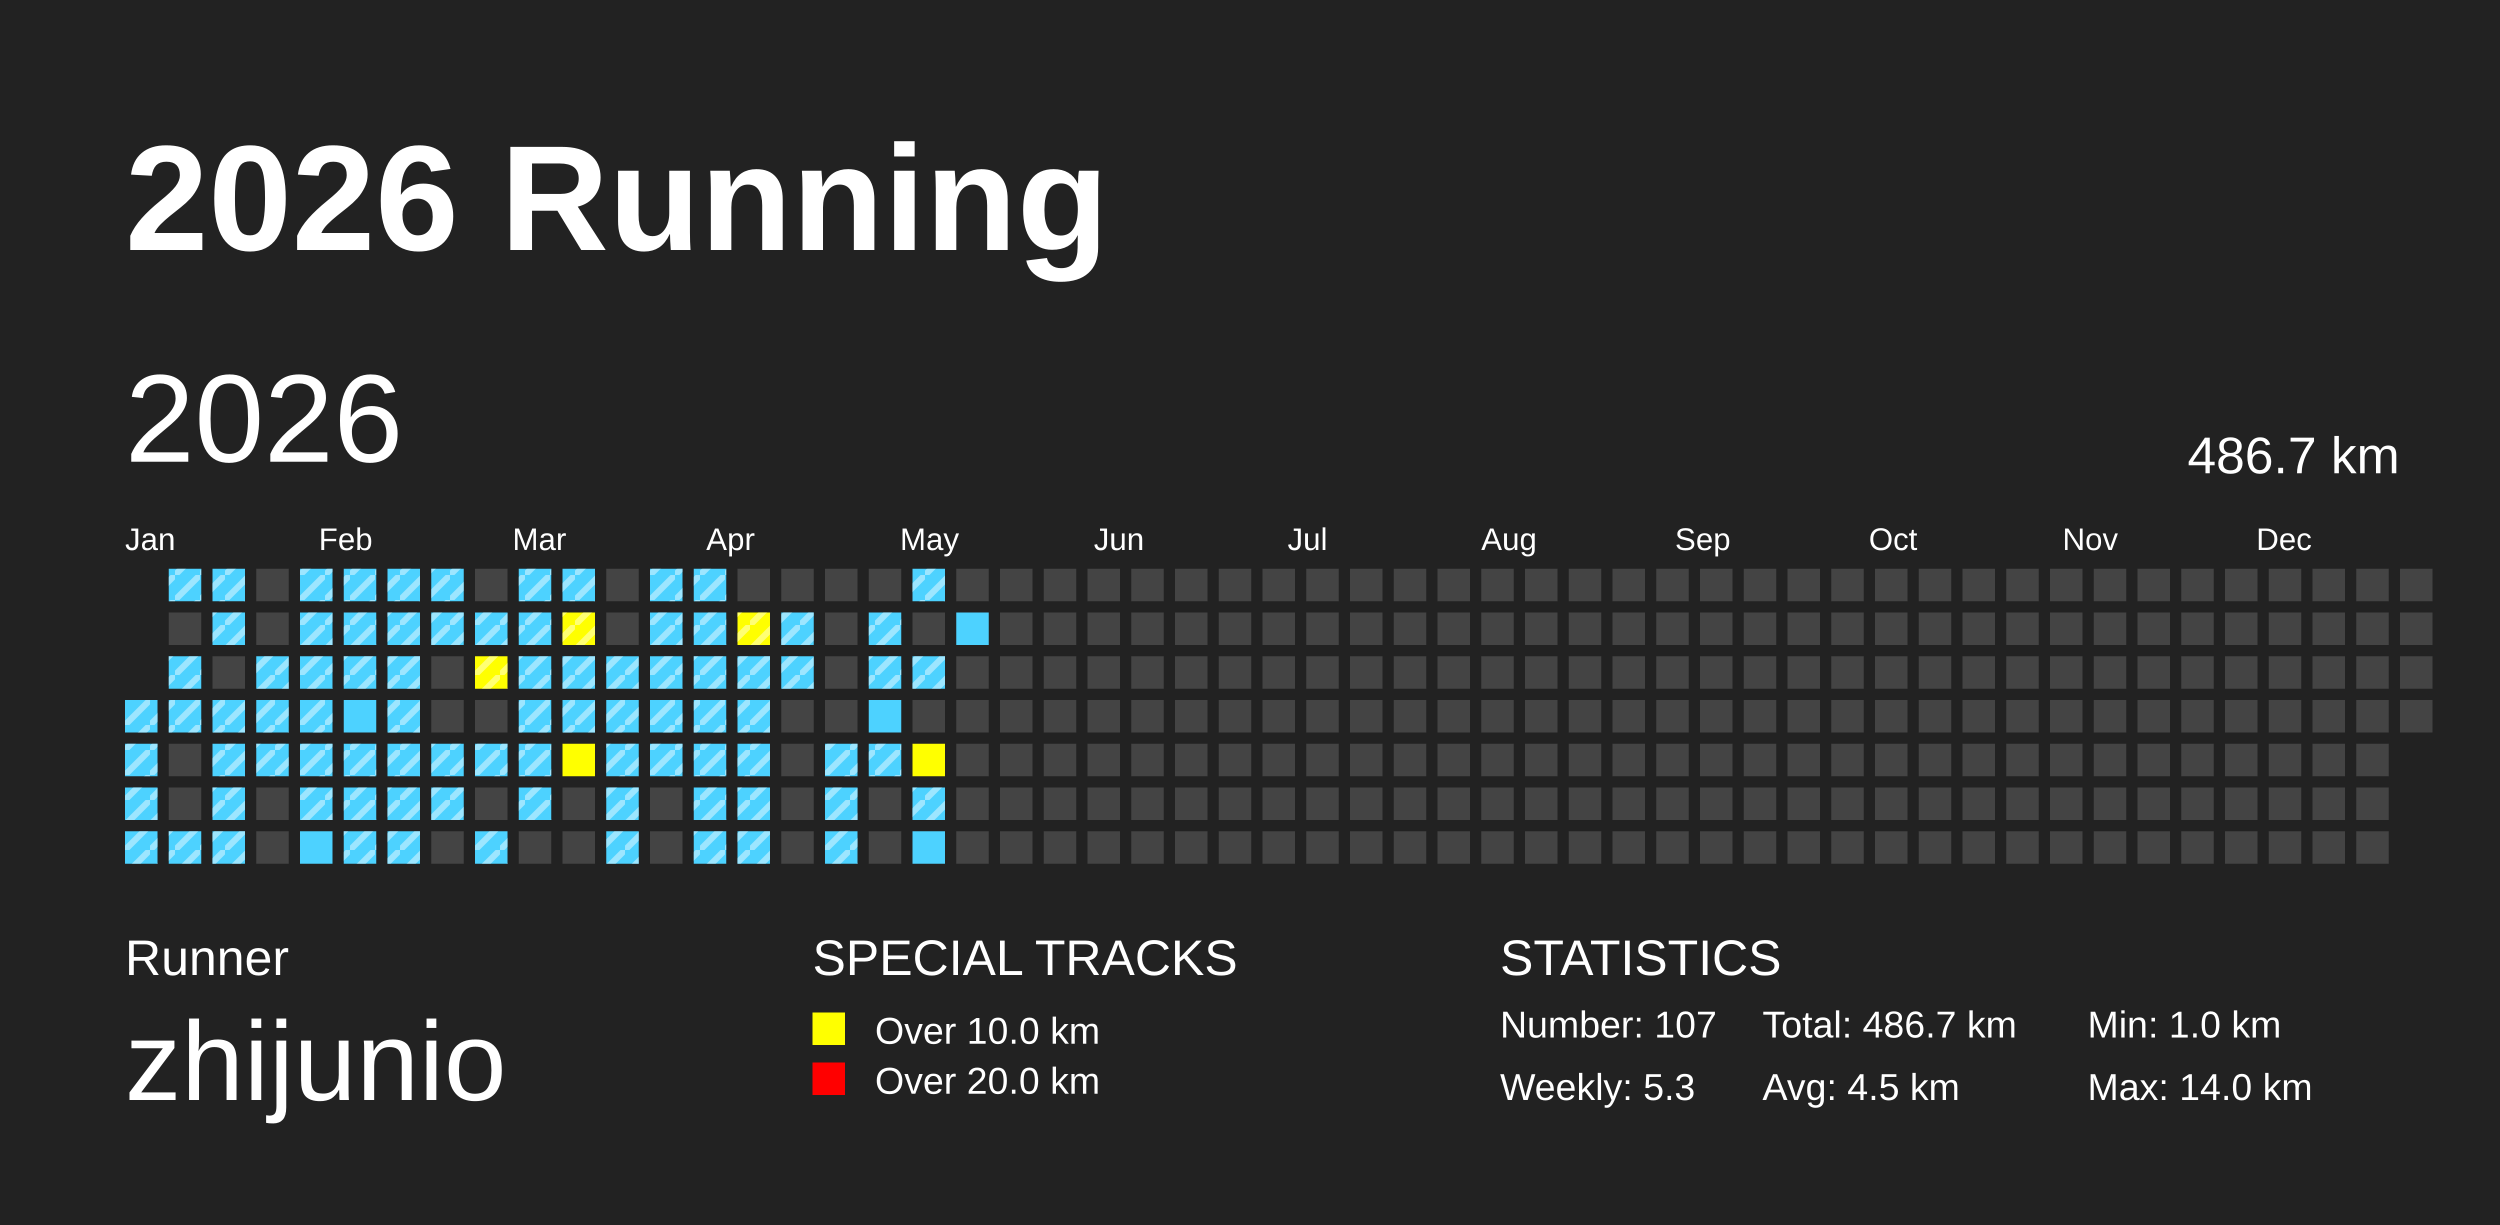
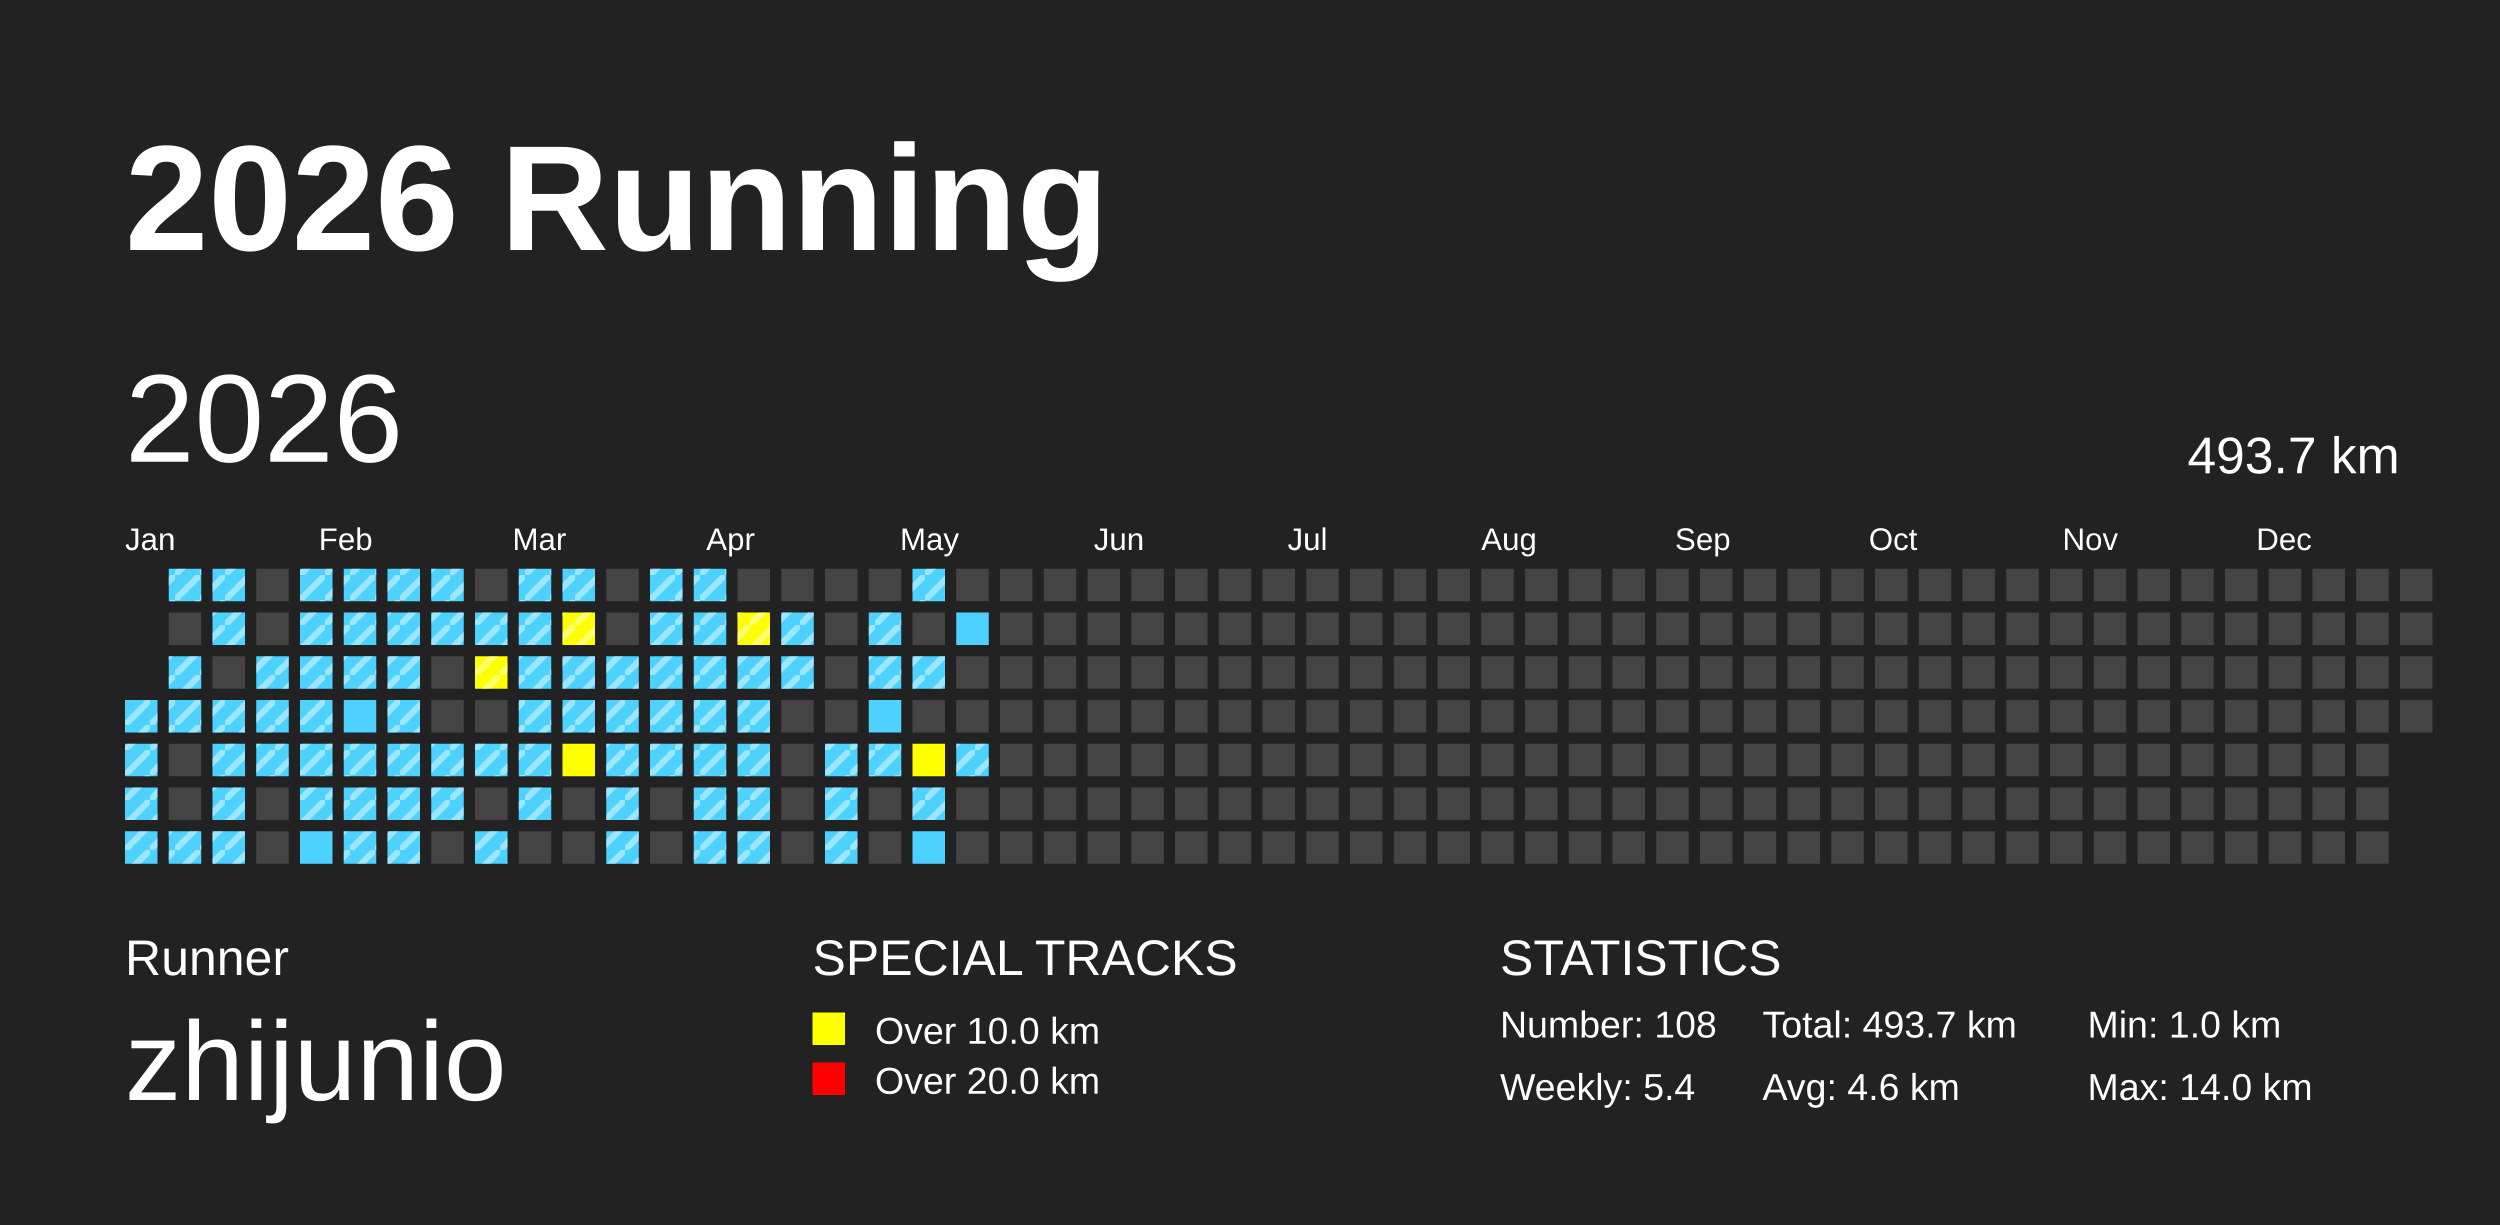
<svg xmlns="http://www.w3.org/2000/svg" baseProfile="full" height="98mm" version="1.1" viewBox="0,0,200,98" width="200mm">
  <defs>
    <pattern height="2" id="indoor-stripe" patternUnits="userSpaceOnUse" width="2">
      <line stroke="white" stroke-opacity="0.45" stroke-width="0.5" x1="0" x2="2" y1="2" y2="0" />
    </pattern>
  </defs>
  <rect fill="#222222" height="98" width="200" x="0" y="0" />
  <text fill="#FFFFFF" style="font-size:12px; font-family:Arial; font-weight:bold;" x="10" y="20">2026 Running</text>
  <text fill="#FFFFFF" style="font-size:4px; font-family:Arial" x="10" y="78">Runner</text>
  <text fill="#FFFFFF" style="font-size:9px; font-family:Arial" x="10" y="88">zhijunio</text>
  <text fill="#FFFFFF" style="font-size:4px; font-family:Arial" x="65" y="78">SPECIAL TRACKS</text>
  <rect fill="yellow" height="2.6" width="2.6" x="65" y="81" />
  <text fill="#FFFFFF" style="font-size:3px; font-family:Arial" x="70" y="83.5">Over 10.0 km</text>
  <rect fill="red" height="2.6" width="2.6" x="65" y="85" />
  <text fill="#FFFFFF" style="font-size:3px; font-family:Arial" x="70" y="87.5">Over 20.0 km</text>
  <text fill="#FFFFFF" style="font-size:4px; font-family:Arial" x="120" y="78">STATISTICS</text>
-   <text fill="#FFFFFF" style="font-size:3px; font-family:Arial" x="120" y="83">Number: 107</text>
-   <text fill="#FFFFFF" style="font-size:3px; font-family:Arial" x="120" y="88">Weekly: 5.3</text>
-   <text fill="#FFFFFF" style="font-size:3px; font-family:Arial" x="141" y="83">Total: 486.7 km</text>
-   <text fill="#FFFFFF" style="font-size:3px; font-family:Arial" x="141" y="88">Avg: 4.5 km</text>
+   <text fill="#FFFFFF" style="font-size:3px; font-family:Arial" x="120" y="83">Number: 108</text>
+   <text fill="#FFFFFF" style="font-size:3px; font-family:Arial" x="120" y="88">Weekly: 5.4</text>
+   <text fill="#FFFFFF" style="font-size:3px; font-family:Arial" x="141" y="83">Total: 493.7 km</text>
+   <text fill="#FFFFFF" style="font-size:3px; font-family:Arial" x="141" y="88">Avg: 4.6 km</text>
  <text fill="#FFFFFF" style="font-size:3px; font-family:Arial" x="167" y="83">Min: 1.0 km</text>
  <text fill="#FFFFFF" style="font-size:3px; font-family:Arial" x="167" y="88">Max: 14.0 km</text>
  <text dominant-baseline="hanging" fill="#FFFFFF" style="font-size:10.0px; font-family:Arial;" x="10" y="30">2026</text>
-   <text dominant-baseline="hanging" fill="#FFFFFF" style="font-size:4.125px; font-family:Arial;" x="175" y="35">486.7 km</text>
+   <text dominant-baseline="hanging" fill="#FFFFFF" style="font-size:4.125px; font-family:Arial;" x="175" y="35">493.7 km</text>
  <text fill="#FFFFFF" style="font-size:2.5px; font-family:Arial" x="10.0" y="44">Jan</text>
  <text fill="#FFFFFF" style="font-size:2.5px; font-family:Arial" x="25.5" y="44">Feb</text>
  <text fill="#FFFFFF" style="font-size:2.5px; font-family:Arial" x="41.0" y="44">Mar</text>
  <text fill="#FFFFFF" style="font-size:2.5px; font-family:Arial" x="56.5" y="44">Apr</text>
  <text fill="#FFFFFF" style="font-size:2.5px; font-family:Arial" x="72.0" y="44">May</text>
  <text fill="#FFFFFF" style="font-size:2.5px; font-family:Arial" x="87.5" y="44">Jun</text>
  <text fill="#FFFFFF" style="font-size:2.5px; font-family:Arial" x="103.0" y="44">Jul</text>
  <text fill="#FFFFFF" style="font-size:2.5px; font-family:Arial" x="118.5" y="44">Aug</text>
  <text fill="#FFFFFF" style="font-size:2.5px; font-family:Arial" x="134.0" y="44">Sep</text>
  <text fill="#FFFFFF" style="font-size:2.5px; font-family:Arial" x="149.5" y="44">Oct</text>
  <text fill="#FFFFFF" style="font-size:2.5px; font-family:Arial" x="165.0" y="44">Nov</text>
  <text fill="#FFFFFF" style="font-size:2.5px; font-family:Arial" x="180.5" y="44">Dec</text>
  <rect fill="#4DD2FF" height="2.6" width="2.6" x="10.0" y="56.0" />
  <rect fill="url(#indoor-stripe)" height="2.6" style="pointer-events: none;" width="2.6" x="10.0" y="56.0" />
  <rect fill="#4DD2FF" height="2.6" width="2.6" x="10.0" y="59.5" />
  <rect fill="url(#indoor-stripe)" height="2.6" style="pointer-events: none;" width="2.6" x="10.0" y="59.5" />
  <rect fill="#4DD2FF" height="2.6" width="2.6" x="10.0" y="63.0" />
  <rect fill="url(#indoor-stripe)" height="2.6" style="pointer-events: none;" width="2.6" x="10.0" y="63.0" />
  <rect fill="#4DD2FF" height="2.6" width="2.6" x="10.0" y="66.5" />
  <rect fill="url(#indoor-stripe)" height="2.6" style="pointer-events: none;" width="2.6" x="10.0" y="66.5" />
  <rect fill="#4DD2FF" height="2.6" width="2.6" x="13.5" y="45.5" />
  <rect fill="url(#indoor-stripe)" height="2.6" style="pointer-events: none;" width="2.6" x="13.5" y="45.5" />
  <rect fill="#444444" height="2.6" width="2.6" x="13.5" y="49.0" />
  <rect fill="#4DD2FF" height="2.6" width="2.6" x="13.5" y="52.5" />
  <rect fill="url(#indoor-stripe)" height="2.6" style="pointer-events: none;" width="2.6" x="13.5" y="52.5" />
  <rect fill="#4DD2FF" height="2.6" width="2.6" x="13.5" y="56.0" />
  <rect fill="url(#indoor-stripe)" height="2.6" style="pointer-events: none;" width="2.6" x="13.5" y="56.0" />
  <rect fill="#444444" height="2.6" width="2.6" x="13.5" y="59.5" />
  <rect fill="#444444" height="2.6" width="2.6" x="13.5" y="63.0" />
  <rect fill="#4DD2FF" height="2.6" width="2.6" x="13.5" y="66.5" />
  <rect fill="url(#indoor-stripe)" height="2.6" style="pointer-events: none;" width="2.6" x="13.5" y="66.5" />
  <rect fill="#4DD2FF" height="2.6" width="2.6" x="17.0" y="45.5" />
  <rect fill="url(#indoor-stripe)" height="2.6" style="pointer-events: none;" width="2.6" x="17.0" y="45.5" />
  <rect fill="#4DD2FF" height="2.6" width="2.6" x="17.0" y="49.0" />
  <rect fill="url(#indoor-stripe)" height="2.6" style="pointer-events: none;" width="2.6" x="17.0" y="49.0" />
  <rect fill="#444444" height="2.6" width="2.6" x="17.0" y="52.5" />
  <rect fill="#4DD2FF" height="2.6" width="2.6" x="17.0" y="56.0" />
  <rect fill="url(#indoor-stripe)" height="2.6" style="pointer-events: none;" width="2.6" x="17.0" y="56.0" />
  <rect fill="#4DD2FF" height="2.6" width="2.6" x="17.0" y="59.5" />
  <rect fill="url(#indoor-stripe)" height="2.6" style="pointer-events: none;" width="2.6" x="17.0" y="59.5" />
  <rect fill="#4DD2FF" height="2.6" width="2.6" x="17.0" y="63.0" />
  <rect fill="url(#indoor-stripe)" height="2.6" style="pointer-events: none;" width="2.6" x="17.0" y="63.0" />
  <rect fill="#4DD2FF" height="2.6" width="2.6" x="17.0" y="66.5" />
  <rect fill="url(#indoor-stripe)" height="2.6" style="pointer-events: none;" width="2.6" x="17.0" y="66.5" />
  <rect fill="#444444" height="2.6" width="2.6" x="20.5" y="45.5" />
  <rect fill="#444444" height="2.6" width="2.6" x="20.5" y="49.0" />
  <rect fill="#4DD2FF" height="2.6" width="2.6" x="20.5" y="52.5" />
  <rect fill="url(#indoor-stripe)" height="2.6" style="pointer-events: none;" width="2.6" x="20.5" y="52.5" />
  <rect fill="#4DD2FF" height="2.6" width="2.6" x="20.5" y="56.0" />
  <rect fill="url(#indoor-stripe)" height="2.6" style="pointer-events: none;" width="2.6" x="20.5" y="56.0" />
  <rect fill="#4DD2FF" height="2.6" width="2.6" x="20.5" y="59.5" />
  <rect fill="url(#indoor-stripe)" height="2.6" style="pointer-events: none;" width="2.6" x="20.5" y="59.5" />
  <rect fill="#444444" height="2.6" width="2.6" x="20.5" y="63.0" />
  <rect fill="#444444" height="2.6" width="2.6" x="20.5" y="66.5" />
  <rect fill="#4DD2FF" height="2.6" width="2.6" x="24.0" y="45.5" />
  <rect fill="url(#indoor-stripe)" height="2.6" style="pointer-events: none;" width="2.6" x="24.0" y="45.5" />
  <rect fill="#4DD2FF" height="2.6" width="2.6" x="24.0" y="49.0" />
  <rect fill="url(#indoor-stripe)" height="2.6" style="pointer-events: none;" width="2.6" x="24.0" y="49.0" />
  <rect fill="#4DD2FF" height="2.6" width="2.6" x="24.0" y="52.5" />
  <rect fill="url(#indoor-stripe)" height="2.6" style="pointer-events: none;" width="2.6" x="24.0" y="52.5" />
  <rect fill="#4DD2FF" height="2.6" width="2.6" x="24.0" y="56.0" />
  <rect fill="url(#indoor-stripe)" height="2.6" style="pointer-events: none;" width="2.6" x="24.0" y="56.0" />
  <rect fill="#4DD2FF" height="2.6" width="2.6" x="24.0" y="59.5" />
  <rect fill="url(#indoor-stripe)" height="2.6" style="pointer-events: none;" width="2.6" x="24.0" y="59.5" />
  <rect fill="#4DD2FF" height="2.6" width="2.6" x="24.0" y="63.0" />
  <rect fill="url(#indoor-stripe)" height="2.6" style="pointer-events: none;" width="2.6" x="24.0" y="63.0" />
  <rect fill="#4DD2FF" height="2.6" width="2.6" x="24.0" y="66.5" />
  <rect fill="#4DD2FF" height="2.6" width="2.6" x="27.5" y="45.5" />
  <rect fill="url(#indoor-stripe)" height="2.6" style="pointer-events: none;" width="2.6" x="27.5" y="45.5" />
  <rect fill="#4DD2FF" height="2.6" width="2.6" x="27.5" y="49.0" />
  <rect fill="url(#indoor-stripe)" height="2.6" style="pointer-events: none;" width="2.6" x="27.5" y="49.0" />
  <rect fill="#4DD2FF" height="2.6" width="2.6" x="27.5" y="52.5" />
  <rect fill="url(#indoor-stripe)" height="2.6" style="pointer-events: none;" width="2.6" x="27.5" y="52.5" />
  <rect fill="#4DD2FF" height="2.6" width="2.6" x="27.5" y="56.0" />
  <rect fill="#4DD2FF" height="2.6" width="2.6" x="27.5" y="59.5" />
  <rect fill="url(#indoor-stripe)" height="2.6" style="pointer-events: none;" width="2.6" x="27.5" y="59.5" />
  <rect fill="#4DD2FF" height="2.6" width="2.6" x="27.5" y="63.0" />
  <rect fill="url(#indoor-stripe)" height="2.6" style="pointer-events: none;" width="2.6" x="27.5" y="63.0" />
  <rect fill="#4DD2FF" height="2.6" width="2.6" x="27.5" y="66.5" />
  <rect fill="url(#indoor-stripe)" height="2.6" style="pointer-events: none;" width="2.6" x="27.5" y="66.5" />
  <rect fill="#4DD2FF" height="2.6" width="2.6" x="31.0" y="45.5" />
  <rect fill="url(#indoor-stripe)" height="2.6" style="pointer-events: none;" width="2.6" x="31.0" y="45.5" />
  <rect fill="#4DD2FF" height="2.6" width="2.6" x="31.0" y="49.0" />
  <rect fill="url(#indoor-stripe)" height="2.6" style="pointer-events: none;" width="2.6" x="31.0" y="49.0" />
  <rect fill="#4DD2FF" height="2.6" width="2.6" x="31.0" y="52.5" />
  <rect fill="url(#indoor-stripe)" height="2.6" style="pointer-events: none;" width="2.6" x="31.0" y="52.5" />
  <rect fill="#4DD2FF" height="2.6" width="2.6" x="31.0" y="56.0" />
  <rect fill="url(#indoor-stripe)" height="2.6" style="pointer-events: none;" width="2.6" x="31.0" y="56.0" />
  <rect fill="#4DD2FF" height="2.6" width="2.6" x="31.0" y="59.5" />
  <rect fill="url(#indoor-stripe)" height="2.6" style="pointer-events: none;" width="2.6" x="31.0" y="59.5" />
  <rect fill="#4DD2FF" height="2.6" width="2.6" x="31.0" y="63.0" />
  <rect fill="url(#indoor-stripe)" height="2.6" style="pointer-events: none;" width="2.6" x="31.0" y="63.0" />
  <rect fill="#4DD2FF" height="2.6" width="2.6" x="31.0" y="66.5" />
  <rect fill="url(#indoor-stripe)" height="2.6" style="pointer-events: none;" width="2.6" x="31.0" y="66.5" />
  <rect fill="#4DD2FF" height="2.6" width="2.6" x="34.5" y="45.5" />
  <rect fill="url(#indoor-stripe)" height="2.6" style="pointer-events: none;" width="2.6" x="34.5" y="45.5" />
  <rect fill="#4DD2FF" height="2.6" width="2.6" x="34.5" y="49.0" />
  <rect fill="url(#indoor-stripe)" height="2.6" style="pointer-events: none;" width="2.6" x="34.5" y="49.0" />
  <rect fill="#444444" height="2.6" width="2.6" x="34.5" y="52.5" />
  <rect fill="#444444" height="2.6" width="2.6" x="34.5" y="56.0" />
  <rect fill="#4DD2FF" height="2.6" width="2.6" x="34.5" y="59.5" />
  <rect fill="url(#indoor-stripe)" height="2.6" style="pointer-events: none;" width="2.6" x="34.5" y="59.5" />
  <rect fill="#4DD2FF" height="2.6" width="2.6" x="34.5" y="63.0" />
  <rect fill="url(#indoor-stripe)" height="2.6" style="pointer-events: none;" width="2.6" x="34.5" y="63.0" />
  <rect fill="#444444" height="2.6" width="2.6" x="34.5" y="66.5" />
  <rect fill="#444444" height="2.6" width="2.6" x="38.0" y="45.5" />
  <rect fill="#4DD2FF" height="2.6" width="2.6" x="38.0" y="49.0" />
  <rect fill="url(#indoor-stripe)" height="2.6" style="pointer-events: none;" width="2.6" x="38.0" y="49.0" />
  <rect fill="yellow" height="2.6" width="2.6" x="38.0" y="52.5" />
  <rect fill="url(#indoor-stripe)" height="2.6" style="pointer-events: none;" width="2.6" x="38.0" y="52.5" />
  <rect fill="#444444" height="2.6" width="2.6" x="38.0" y="56.0" />
  <rect fill="#4DD2FF" height="2.6" width="2.6" x="38.0" y="59.5" />
  <rect fill="url(#indoor-stripe)" height="2.6" style="pointer-events: none;" width="2.6" x="38.0" y="59.5" />
  <rect fill="#444444" height="2.6" width="2.6" x="38.0" y="63.0" />
  <rect fill="#4DD2FF" height="2.6" width="2.6" x="38.0" y="66.5" />
  <rect fill="url(#indoor-stripe)" height="2.6" style="pointer-events: none;" width="2.6" x="38.0" y="66.5" />
  <rect fill="#4DD2FF" height="2.6" width="2.6" x="41.5" y="45.5" />
  <rect fill="url(#indoor-stripe)" height="2.6" style="pointer-events: none;" width="2.6" x="41.5" y="45.5" />
  <rect fill="#4DD2FF" height="2.6" width="2.6" x="41.5" y="49.0" />
  <rect fill="url(#indoor-stripe)" height="2.6" style="pointer-events: none;" width="2.6" x="41.5" y="49.0" />
  <rect fill="#4DD2FF" height="2.6" width="2.6" x="41.5" y="52.5" />
  <rect fill="url(#indoor-stripe)" height="2.6" style="pointer-events: none;" width="2.6" x="41.5" y="52.5" />
  <rect fill="#4DD2FF" height="2.6" width="2.6" x="41.5" y="56.0" />
  <rect fill="url(#indoor-stripe)" height="2.6" style="pointer-events: none;" width="2.6" x="41.5" y="56.0" />
  <rect fill="#4DD2FF" height="2.6" width="2.6" x="41.5" y="59.5" />
  <rect fill="url(#indoor-stripe)" height="2.6" style="pointer-events: none;" width="2.6" x="41.5" y="59.5" />
  <rect fill="#4DD2FF" height="2.6" width="2.6" x="41.5" y="63.0" />
  <rect fill="url(#indoor-stripe)" height="2.6" style="pointer-events: none;" width="2.6" x="41.5" y="63.0" />
  <rect fill="#444444" height="2.6" width="2.6" x="41.5" y="66.5" />
  <rect fill="#4DD2FF" height="2.6" width="2.6" x="45.0" y="45.5" />
  <rect fill="url(#indoor-stripe)" height="2.6" style="pointer-events: none;" width="2.6" x="45.0" y="45.5" />
  <rect fill="yellow" height="2.6" width="2.6" x="45.0" y="49.0" />
  <rect fill="url(#indoor-stripe)" height="2.6" style="pointer-events: none;" width="2.6" x="45.0" y="49.0" />
  <rect fill="#4DD2FF" height="2.6" width="2.6" x="45.0" y="52.5" />
  <rect fill="url(#indoor-stripe)" height="2.6" style="pointer-events: none;" width="2.6" x="45.0" y="52.5" />
  <rect fill="#4DD2FF" height="2.6" width="2.6" x="45.0" y="56.0" />
  <rect fill="url(#indoor-stripe)" height="2.6" style="pointer-events: none;" width="2.6" x="45.0" y="56.0" />
  <rect fill="yellow" height="2.6" width="2.6" x="45.0" y="59.5" />
  <rect fill="#444444" height="2.6" width="2.6" x="45.0" y="63.0" />
  <rect fill="#444444" height="2.6" width="2.6" x="45.0" y="66.5" />
  <rect fill="#444444" height="2.6" width="2.6" x="48.5" y="45.5" />
  <rect fill="#444444" height="2.6" width="2.6" x="48.5" y="49.0" />
  <rect fill="#4DD2FF" height="2.6" width="2.6" x="48.5" y="52.5" />
  <rect fill="url(#indoor-stripe)" height="2.6" style="pointer-events: none;" width="2.6" x="48.5" y="52.5" />
  <rect fill="#4DD2FF" height="2.6" width="2.6" x="48.5" y="56.0" />
  <rect fill="url(#indoor-stripe)" height="2.6" style="pointer-events: none;" width="2.6" x="48.5" y="56.0" />
  <rect fill="#4DD2FF" height="2.6" width="2.6" x="48.5" y="59.5" />
  <rect fill="url(#indoor-stripe)" height="2.6" style="pointer-events: none;" width="2.6" x="48.5" y="59.5" />
  <rect fill="#4DD2FF" height="2.6" width="2.6" x="48.5" y="63.0" />
  <rect fill="url(#indoor-stripe)" height="2.6" style="pointer-events: none;" width="2.6" x="48.5" y="63.0" />
  <rect fill="#4DD2FF" height="2.6" width="2.6" x="48.5" y="66.5" />
  <rect fill="url(#indoor-stripe)" height="2.6" style="pointer-events: none;" width="2.6" x="48.5" y="66.5" />
  <rect fill="#4DD2FF" height="2.6" width="2.6" x="52.0" y="45.5" />
  <rect fill="url(#indoor-stripe)" height="2.6" style="pointer-events: none;" width="2.6" x="52.0" y="45.5" />
  <rect fill="#4DD2FF" height="2.6" width="2.6" x="52.0" y="49.0" />
  <rect fill="url(#indoor-stripe)" height="2.6" style="pointer-events: none;" width="2.6" x="52.0" y="49.0" />
  <rect fill="#4DD2FF" height="2.6" width="2.6" x="52.0" y="52.5" />
  <rect fill="url(#indoor-stripe)" height="2.6" style="pointer-events: none;" width="2.6" x="52.0" y="52.5" />
  <rect fill="#4DD2FF" height="2.6" width="2.6" x="52.0" y="56.0" />
  <rect fill="url(#indoor-stripe)" height="2.6" style="pointer-events: none;" width="2.6" x="52.0" y="56.0" />
  <rect fill="#4DD2FF" height="2.6" width="2.6" x="52.0" y="59.5" />
  <rect fill="url(#indoor-stripe)" height="2.6" style="pointer-events: none;" width="2.6" x="52.0" y="59.5" />
  <rect fill="#444444" height="2.6" width="2.6" x="52.0" y="63.0" />
  <rect fill="#444444" height="2.6" width="2.6" x="52.0" y="66.5" />
  <rect fill="#4DD2FF" height="2.6" width="2.6" x="55.5" y="45.5" />
  <rect fill="url(#indoor-stripe)" height="2.6" style="pointer-events: none;" width="2.6" x="55.5" y="45.5" />
  <rect fill="#4DD2FF" height="2.6" width="2.6" x="55.5" y="49.0" />
  <rect fill="url(#indoor-stripe)" height="2.6" style="pointer-events: none;" width="2.6" x="55.5" y="49.0" />
  <rect fill="#4DD2FF" height="2.6" width="2.6" x="55.5" y="52.5" />
  <rect fill="url(#indoor-stripe)" height="2.6" style="pointer-events: none;" width="2.6" x="55.5" y="52.5" />
  <rect fill="#4DD2FF" height="2.6" width="2.6" x="55.5" y="56.0" />
  <rect fill="url(#indoor-stripe)" height="2.6" style="pointer-events: none;" width="2.6" x="55.5" y="56.0" />
  <rect fill="#4DD2FF" height="2.6" width="2.6" x="55.5" y="59.5" />
  <rect fill="url(#indoor-stripe)" height="2.6" style="pointer-events: none;" width="2.6" x="55.5" y="59.5" />
  <rect fill="#4DD2FF" height="2.6" width="2.6" x="55.5" y="63.0" />
  <rect fill="url(#indoor-stripe)" height="2.6" style="pointer-events: none;" width="2.6" x="55.5" y="63.0" />
  <rect fill="#4DD2FF" height="2.6" width="2.6" x="55.5" y="66.5" />
  <rect fill="url(#indoor-stripe)" height="2.6" style="pointer-events: none;" width="2.6" x="55.5" y="66.5" />
  <rect fill="#444444" height="2.6" width="2.6" x="59.0" y="45.5" />
  <rect fill="yellow" height="2.6" width="2.6" x="59.0" y="49.0" />
  <rect fill="url(#indoor-stripe)" height="2.6" style="pointer-events: none;" width="2.6" x="59.0" y="49.0" />
  <rect fill="#4DD2FF" height="2.6" width="2.6" x="59.0" y="52.5" />
  <rect fill="url(#indoor-stripe)" height="2.6" style="pointer-events: none;" width="2.6" x="59.0" y="52.5" />
  <rect fill="#4DD2FF" height="2.6" width="2.6" x="59.0" y="56.0" />
  <rect fill="url(#indoor-stripe)" height="2.6" style="pointer-events: none;" width="2.6" x="59.0" y="56.0" />
  <rect fill="#4DD2FF" height="2.6" width="2.6" x="59.0" y="59.5" />
  <rect fill="url(#indoor-stripe)" height="2.6" style="pointer-events: none;" width="2.6" x="59.0" y="59.5" />
  <rect fill="#4DD2FF" height="2.6" width="2.6" x="59.0" y="63.0" />
  <rect fill="url(#indoor-stripe)" height="2.6" style="pointer-events: none;" width="2.6" x="59.0" y="63.0" />
  <rect fill="#4DD2FF" height="2.6" width="2.6" x="59.0" y="66.5" />
  <rect fill="url(#indoor-stripe)" height="2.6" style="pointer-events: none;" width="2.6" x="59.0" y="66.5" />
  <rect fill="#444444" height="2.6" width="2.6" x="62.5" y="45.5" />
  <rect fill="#4DD2FF" height="2.6" width="2.6" x="62.5" y="49.0" />
  <rect fill="url(#indoor-stripe)" height="2.6" style="pointer-events: none;" width="2.6" x="62.5" y="49.0" />
  <rect fill="#4DD2FF" height="2.6" width="2.6" x="62.5" y="52.5" />
  <rect fill="url(#indoor-stripe)" height="2.6" style="pointer-events: none;" width="2.6" x="62.5" y="52.5" />
  <rect fill="#444444" height="2.6" width="2.6" x="62.5" y="56.0" />
  <rect fill="#444444" height="2.6" width="2.6" x="62.5" y="59.5" />
  <rect fill="#444444" height="2.6" width="2.6" x="62.5" y="63.0" />
  <rect fill="#444444" height="2.6" width="2.6" x="62.5" y="66.5" />
  <rect fill="#444444" height="2.6" width="2.6" x="66.0" y="45.5" />
  <rect fill="#444444" height="2.6" width="2.6" x="66.0" y="49.0" />
  <rect fill="#444444" height="2.6" width="2.6" x="66.0" y="52.5" />
  <rect fill="#444444" height="2.6" width="2.6" x="66.0" y="56.0" />
  <rect fill="#4DD2FF" height="2.6" width="2.6" x="66.0" y="59.5" />
  <rect fill="url(#indoor-stripe)" height="2.6" style="pointer-events: none;" width="2.6" x="66.0" y="59.5" />
  <rect fill="#4DD2FF" height="2.6" width="2.6" x="66.0" y="63.0" />
  <rect fill="url(#indoor-stripe)" height="2.6" style="pointer-events: none;" width="2.6" x="66.0" y="63.0" />
  <rect fill="#4DD2FF" height="2.6" width="2.6" x="66.0" y="66.5" />
  <rect fill="url(#indoor-stripe)" height="2.6" style="pointer-events: none;" width="2.6" x="66.0" y="66.5" />
  <rect fill="#444444" height="2.6" width="2.6" x="69.5" y="45.5" />
  <rect fill="#4DD2FF" height="2.6" width="2.6" x="69.5" y="49.0" />
  <rect fill="url(#indoor-stripe)" height="2.6" style="pointer-events: none;" width="2.6" x="69.5" y="49.0" />
  <rect fill="#4DD2FF" height="2.6" width="2.6" x="69.5" y="52.5" />
  <rect fill="url(#indoor-stripe)" height="2.6" style="pointer-events: none;" width="2.6" x="69.5" y="52.5" />
  <rect fill="#4DD2FF" height="2.6" width="2.6" x="69.5" y="56.0" />
  <rect fill="#4DD2FF" height="2.6" width="2.6" x="69.5" y="59.5" />
  <rect fill="url(#indoor-stripe)" height="2.6" style="pointer-events: none;" width="2.6" x="69.5" y="59.5" />
  <rect fill="#444444" height="2.6" width="2.6" x="69.5" y="63.0" />
  <rect fill="#444444" height="2.6" width="2.6" x="69.5" y="66.5" />
  <rect fill="#4DD2FF" height="2.6" width="2.6" x="73.0" y="45.5" />
  <rect fill="url(#indoor-stripe)" height="2.6" style="pointer-events: none;" width="2.6" x="73.0" y="45.5" />
  <rect fill="#444444" height="2.6" width="2.6" x="73.0" y="49.0" />
  <rect fill="#4DD2FF" height="2.6" width="2.6" x="73.0" y="52.5" />
  <rect fill="url(#indoor-stripe)" height="2.6" style="pointer-events: none;" width="2.6" x="73.0" y="52.5" />
  <rect fill="#444444" height="2.6" width="2.6" x="73.0" y="56.0" />
  <rect fill="yellow" height="2.6" width="2.6" x="73.0" y="59.5" />
  <rect fill="#4DD2FF" height="2.6" width="2.6" x="73.0" y="63.0" />
  <rect fill="url(#indoor-stripe)" height="2.6" style="pointer-events: none;" width="2.6" x="73.0" y="63.0" />
  <rect fill="#4DD2FF" height="2.6" width="2.6" x="73.0" y="66.5" />
  <rect fill="#444444" height="2.6" width="2.6" x="76.5" y="45.5" />
  <rect fill="#4DD2FF" height="2.6" width="2.6" x="76.5" y="49.0" />
  <rect fill="#444444" height="2.6" width="2.6" x="76.5" y="52.5" />
  <rect fill="#444444" height="2.6" width="2.6" x="76.5" y="56.0" />
-   <rect fill="#444444" height="2.6" width="2.6" x="76.5" y="59.5" />
+   <rect fill="#4DD2FF" height="2.6" width="2.6" x="76.5" y="59.5" />
+   <rect fill="url(#indoor-stripe)" height="2.6" style="pointer-events: none;" width="2.6" x="76.5" y="59.5" />
  <rect fill="#444444" height="2.6" width="2.6" x="76.5" y="63.0" />
  <rect fill="#444444" height="2.6" width="2.6" x="76.5" y="66.5" />
  <rect fill="#444444" height="2.6" width="2.6" x="80.0" y="45.5" />
  <rect fill="#444444" height="2.6" width="2.6" x="80.0" y="49.0" />
  <rect fill="#444444" height="2.6" width="2.6" x="80.0" y="52.5" />
  <rect fill="#444444" height="2.6" width="2.6" x="80.0" y="56.0" />
  <rect fill="#444444" height="2.6" width="2.6" x="80.0" y="59.5" />
  <rect fill="#444444" height="2.6" width="2.6" x="80.0" y="63.0" />
  <rect fill="#444444" height="2.6" width="2.6" x="80.0" y="66.5" />
  <rect fill="#444444" height="2.6" width="2.6" x="83.5" y="45.5" />
  <rect fill="#444444" height="2.6" width="2.6" x="83.5" y="49.0" />
  <rect fill="#444444" height="2.6" width="2.6" x="83.5" y="52.5" />
  <rect fill="#444444" height="2.6" width="2.6" x="83.5" y="56.0" />
  <rect fill="#444444" height="2.6" width="2.6" x="83.5" y="59.5" />
  <rect fill="#444444" height="2.6" width="2.6" x="83.5" y="63.0" />
  <rect fill="#444444" height="2.6" width="2.6" x="83.5" y="66.5" />
  <rect fill="#444444" height="2.6" width="2.6" x="87.0" y="45.5" />
  <rect fill="#444444" height="2.6" width="2.6" x="87.0" y="49.0" />
  <rect fill="#444444" height="2.6" width="2.6" x="87.0" y="52.5" />
  <rect fill="#444444" height="2.6" width="2.6" x="87.0" y="56.0" />
  <rect fill="#444444" height="2.6" width="2.6" x="87.0" y="59.5" />
  <rect fill="#444444" height="2.6" width="2.6" x="87.0" y="63.0" />
  <rect fill="#444444" height="2.6" width="2.6" x="87.0" y="66.5" />
  <rect fill="#444444" height="2.6" width="2.6" x="90.5" y="45.5" />
  <rect fill="#444444" height="2.6" width="2.6" x="90.5" y="49.0" />
  <rect fill="#444444" height="2.6" width="2.6" x="90.5" y="52.5" />
  <rect fill="#444444" height="2.6" width="2.6" x="90.5" y="56.0" />
  <rect fill="#444444" height="2.6" width="2.6" x="90.5" y="59.5" />
  <rect fill="#444444" height="2.6" width="2.6" x="90.5" y="63.0" />
  <rect fill="#444444" height="2.6" width="2.6" x="90.5" y="66.5" />
  <rect fill="#444444" height="2.6" width="2.6" x="94.0" y="45.5" />
  <rect fill="#444444" height="2.6" width="2.6" x="94.0" y="49.0" />
  <rect fill="#444444" height="2.6" width="2.6" x="94.0" y="52.5" />
  <rect fill="#444444" height="2.6" width="2.6" x="94.0" y="56.0" />
  <rect fill="#444444" height="2.6" width="2.6" x="94.0" y="59.5" />
  <rect fill="#444444" height="2.6" width="2.6" x="94.0" y="63.0" />
  <rect fill="#444444" height="2.6" width="2.6" x="94.0" y="66.5" />
  <rect fill="#444444" height="2.6" width="2.6" x="97.5" y="45.5" />
  <rect fill="#444444" height="2.6" width="2.6" x="97.5" y="49.0" />
  <rect fill="#444444" height="2.6" width="2.6" x="97.5" y="52.5" />
  <rect fill="#444444" height="2.6" width="2.6" x="97.5" y="56.0" />
  <rect fill="#444444" height="2.6" width="2.6" x="97.5" y="59.5" />
  <rect fill="#444444" height="2.6" width="2.6" x="97.5" y="63.0" />
  <rect fill="#444444" height="2.6" width="2.6" x="97.5" y="66.5" />
  <rect fill="#444444" height="2.6" width="2.6" x="101.0" y="45.5" />
  <rect fill="#444444" height="2.6" width="2.6" x="101.0" y="49.0" />
  <rect fill="#444444" height="2.6" width="2.6" x="101.0" y="52.5" />
  <rect fill="#444444" height="2.6" width="2.6" x="101.0" y="56.0" />
  <rect fill="#444444" height="2.6" width="2.6" x="101.0" y="59.5" />
  <rect fill="#444444" height="2.6" width="2.6" x="101.0" y="63.0" />
  <rect fill="#444444" height="2.6" width="2.6" x="101.0" y="66.5" />
  <rect fill="#444444" height="2.6" width="2.6" x="104.5" y="45.5" />
  <rect fill="#444444" height="2.6" width="2.6" x="104.5" y="49.0" />
  <rect fill="#444444" height="2.6" width="2.6" x="104.5" y="52.5" />
  <rect fill="#444444" height="2.6" width="2.6" x="104.5" y="56.0" />
  <rect fill="#444444" height="2.6" width="2.6" x="104.5" y="59.5" />
  <rect fill="#444444" height="2.6" width="2.6" x="104.5" y="63.0" />
  <rect fill="#444444" height="2.6" width="2.6" x="104.5" y="66.5" />
  <rect fill="#444444" height="2.6" width="2.6" x="108.0" y="45.5" />
  <rect fill="#444444" height="2.6" width="2.6" x="108.0" y="49.0" />
  <rect fill="#444444" height="2.6" width="2.6" x="108.0" y="52.5" />
  <rect fill="#444444" height="2.6" width="2.6" x="108.0" y="56.0" />
  <rect fill="#444444" height="2.6" width="2.6" x="108.0" y="59.5" />
  <rect fill="#444444" height="2.6" width="2.6" x="108.0" y="63.0" />
  <rect fill="#444444" height="2.6" width="2.6" x="108.0" y="66.5" />
  <rect fill="#444444" height="2.6" width="2.6" x="111.5" y="45.5" />
  <rect fill="#444444" height="2.6" width="2.6" x="111.5" y="49.0" />
  <rect fill="#444444" height="2.6" width="2.6" x="111.5" y="52.5" />
  <rect fill="#444444" height="2.6" width="2.6" x="111.5" y="56.0" />
  <rect fill="#444444" height="2.6" width="2.6" x="111.5" y="59.5" />
  <rect fill="#444444" height="2.6" width="2.6" x="111.5" y="63.0" />
  <rect fill="#444444" height="2.6" width="2.6" x="111.5" y="66.5" />
  <rect fill="#444444" height="2.6" width="2.6" x="115.0" y="45.5" />
  <rect fill="#444444" height="2.6" width="2.6" x="115.0" y="49.0" />
  <rect fill="#444444" height="2.6" width="2.6" x="115.0" y="52.5" />
  <rect fill="#444444" height="2.6" width="2.6" x="115.0" y="56.0" />
  <rect fill="#444444" height="2.6" width="2.6" x="115.0" y="59.5" />
  <rect fill="#444444" height="2.6" width="2.6" x="115.0" y="63.0" />
  <rect fill="#444444" height="2.6" width="2.6" x="115.0" y="66.5" />
  <rect fill="#444444" height="2.6" width="2.6" x="118.5" y="45.5" />
  <rect fill="#444444" height="2.6" width="2.6" x="118.5" y="49.0" />
  <rect fill="#444444" height="2.6" width="2.6" x="118.5" y="52.5" />
  <rect fill="#444444" height="2.6" width="2.6" x="118.5" y="56.0" />
  <rect fill="#444444" height="2.6" width="2.6" x="118.5" y="59.5" />
  <rect fill="#444444" height="2.6" width="2.6" x="118.5" y="63.0" />
  <rect fill="#444444" height="2.6" width="2.6" x="118.5" y="66.5" />
  <rect fill="#444444" height="2.6" width="2.6" x="122.0" y="45.5" />
  <rect fill="#444444" height="2.6" width="2.6" x="122.0" y="49.0" />
  <rect fill="#444444" height="2.6" width="2.6" x="122.0" y="52.5" />
  <rect fill="#444444" height="2.6" width="2.6" x="122.0" y="56.0" />
  <rect fill="#444444" height="2.6" width="2.6" x="122.0" y="59.5" />
  <rect fill="#444444" height="2.6" width="2.6" x="122.0" y="63.0" />
  <rect fill="#444444" height="2.6" width="2.6" x="122.0" y="66.5" />
  <rect fill="#444444" height="2.6" width="2.6" x="125.5" y="45.5" />
  <rect fill="#444444" height="2.6" width="2.6" x="125.5" y="49.0" />
  <rect fill="#444444" height="2.6" width="2.6" x="125.5" y="52.5" />
  <rect fill="#444444" height="2.6" width="2.6" x="125.5" y="56.0" />
  <rect fill="#444444" height="2.6" width="2.6" x="125.5" y="59.5" />
  <rect fill="#444444" height="2.6" width="2.6" x="125.5" y="63.0" />
  <rect fill="#444444" height="2.6" width="2.6" x="125.5" y="66.5" />
  <rect fill="#444444" height="2.6" width="2.6" x="129.0" y="45.5" />
  <rect fill="#444444" height="2.6" width="2.6" x="129.0" y="49.0" />
  <rect fill="#444444" height="2.6" width="2.6" x="129.0" y="52.5" />
  <rect fill="#444444" height="2.6" width="2.6" x="129.0" y="56.0" />
  <rect fill="#444444" height="2.6" width="2.6" x="129.0" y="59.5" />
  <rect fill="#444444" height="2.6" width="2.6" x="129.0" y="63.0" />
  <rect fill="#444444" height="2.6" width="2.6" x="129.0" y="66.5" />
  <rect fill="#444444" height="2.6" width="2.6" x="132.5" y="45.5" />
  <rect fill="#444444" height="2.6" width="2.6" x="132.5" y="49.0" />
  <rect fill="#444444" height="2.6" width="2.6" x="132.5" y="52.5" />
  <rect fill="#444444" height="2.6" width="2.6" x="132.5" y="56.0" />
  <rect fill="#444444" height="2.6" width="2.6" x="132.5" y="59.5" />
  <rect fill="#444444" height="2.6" width="2.6" x="132.5" y="63.0" />
  <rect fill="#444444" height="2.6" width="2.6" x="132.5" y="66.5" />
  <rect fill="#444444" height="2.6" width="2.6" x="136.0" y="45.5" />
  <rect fill="#444444" height="2.6" width="2.6" x="136.0" y="49.0" />
  <rect fill="#444444" height="2.6" width="2.6" x="136.0" y="52.5" />
  <rect fill="#444444" height="2.6" width="2.6" x="136.0" y="56.0" />
  <rect fill="#444444" height="2.6" width="2.6" x="136.0" y="59.5" />
  <rect fill="#444444" height="2.6" width="2.6" x="136.0" y="63.0" />
  <rect fill="#444444" height="2.6" width="2.6" x="136.0" y="66.5" />
  <rect fill="#444444" height="2.6" width="2.6" x="139.5" y="45.5" />
  <rect fill="#444444" height="2.6" width="2.6" x="139.5" y="49.0" />
  <rect fill="#444444" height="2.6" width="2.6" x="139.5" y="52.5" />
  <rect fill="#444444" height="2.6" width="2.6" x="139.5" y="56.0" />
  <rect fill="#444444" height="2.6" width="2.6" x="139.5" y="59.5" />
  <rect fill="#444444" height="2.6" width="2.6" x="139.5" y="63.0" />
  <rect fill="#444444" height="2.6" width="2.6" x="139.5" y="66.5" />
  <rect fill="#444444" height="2.6" width="2.6" x="143.0" y="45.5" />
  <rect fill="#444444" height="2.6" width="2.6" x="143.0" y="49.0" />
  <rect fill="#444444" height="2.6" width="2.6" x="143.0" y="52.5" />
  <rect fill="#444444" height="2.6" width="2.6" x="143.0" y="56.0" />
  <rect fill="#444444" height="2.6" width="2.6" x="143.0" y="59.5" />
  <rect fill="#444444" height="2.6" width="2.6" x="143.0" y="63.0" />
  <rect fill="#444444" height="2.6" width="2.6" x="143.0" y="66.5" />
  <rect fill="#444444" height="2.6" width="2.6" x="146.5" y="45.5" />
  <rect fill="#444444" height="2.6" width="2.6" x="146.5" y="49.0" />
  <rect fill="#444444" height="2.6" width="2.6" x="146.5" y="52.5" />
  <rect fill="#444444" height="2.6" width="2.6" x="146.5" y="56.0" />
  <rect fill="#444444" height="2.6" width="2.6" x="146.5" y="59.5" />
  <rect fill="#444444" height="2.6" width="2.6" x="146.5" y="63.0" />
  <rect fill="#444444" height="2.6" width="2.6" x="146.5" y="66.5" />
  <rect fill="#444444" height="2.6" width="2.6" x="150.0" y="45.5" />
  <rect fill="#444444" height="2.6" width="2.6" x="150.0" y="49.0" />
  <rect fill="#444444" height="2.6" width="2.6" x="150.0" y="52.5" />
  <rect fill="#444444" height="2.6" width="2.6" x="150.0" y="56.0" />
  <rect fill="#444444" height="2.6" width="2.6" x="150.0" y="59.5" />
  <rect fill="#444444" height="2.6" width="2.6" x="150.0" y="63.0" />
  <rect fill="#444444" height="2.6" width="2.6" x="150.0" y="66.5" />
  <rect fill="#444444" height="2.6" width="2.6" x="153.5" y="45.5" />
  <rect fill="#444444" height="2.6" width="2.6" x="153.5" y="49.0" />
  <rect fill="#444444" height="2.6" width="2.6" x="153.5" y="52.5" />
  <rect fill="#444444" height="2.6" width="2.6" x="153.5" y="56.0" />
  <rect fill="#444444" height="2.6" width="2.6" x="153.5" y="59.5" />
  <rect fill="#444444" height="2.6" width="2.6" x="153.5" y="63.0" />
  <rect fill="#444444" height="2.6" width="2.6" x="153.5" y="66.5" />
  <rect fill="#444444" height="2.6" width="2.6" x="157.0" y="45.5" />
  <rect fill="#444444" height="2.6" width="2.6" x="157.0" y="49.0" />
  <rect fill="#444444" height="2.6" width="2.6" x="157.0" y="52.5" />
  <rect fill="#444444" height="2.6" width="2.6" x="157.0" y="56.0" />
  <rect fill="#444444" height="2.6" width="2.6" x="157.0" y="59.5" />
  <rect fill="#444444" height="2.6" width="2.6" x="157.0" y="63.0" />
  <rect fill="#444444" height="2.6" width="2.6" x="157.0" y="66.5" />
  <rect fill="#444444" height="2.6" width="2.6" x="160.5" y="45.5" />
  <rect fill="#444444" height="2.6" width="2.6" x="160.5" y="49.0" />
  <rect fill="#444444" height="2.6" width="2.6" x="160.5" y="52.5" />
  <rect fill="#444444" height="2.6" width="2.6" x="160.5" y="56.0" />
  <rect fill="#444444" height="2.6" width="2.6" x="160.5" y="59.5" />
  <rect fill="#444444" height="2.6" width="2.6" x="160.5" y="63.0" />
  <rect fill="#444444" height="2.6" width="2.6" x="160.5" y="66.5" />
  <rect fill="#444444" height="2.6" width="2.6" x="164.0" y="45.5" />
  <rect fill="#444444" height="2.6" width="2.6" x="164.0" y="49.0" />
  <rect fill="#444444" height="2.6" width="2.6" x="164.0" y="52.5" />
  <rect fill="#444444" height="2.6" width="2.6" x="164.0" y="56.0" />
  <rect fill="#444444" height="2.6" width="2.6" x="164.0" y="59.5" />
  <rect fill="#444444" height="2.6" width="2.6" x="164.0" y="63.0" />
  <rect fill="#444444" height="2.6" width="2.6" x="164.0" y="66.5" />
  <rect fill="#444444" height="2.6" width="2.6" x="167.5" y="45.5" />
  <rect fill="#444444" height="2.6" width="2.6" x="167.5" y="49.0" />
  <rect fill="#444444" height="2.6" width="2.6" x="167.5" y="52.5" />
  <rect fill="#444444" height="2.6" width="2.6" x="167.5" y="56.0" />
  <rect fill="#444444" height="2.6" width="2.6" x="167.5" y="59.5" />
  <rect fill="#444444" height="2.6" width="2.6" x="167.5" y="63.0" />
  <rect fill="#444444" height="2.6" width="2.6" x="167.5" y="66.5" />
  <rect fill="#444444" height="2.6" width="2.6" x="171.0" y="45.5" />
  <rect fill="#444444" height="2.6" width="2.6" x="171.0" y="49.0" />
  <rect fill="#444444" height="2.6" width="2.6" x="171.0" y="52.5" />
  <rect fill="#444444" height="2.6" width="2.6" x="171.0" y="56.0" />
  <rect fill="#444444" height="2.6" width="2.6" x="171.0" y="59.5" />
  <rect fill="#444444" height="2.6" width="2.6" x="171.0" y="63.0" />
  <rect fill="#444444" height="2.6" width="2.6" x="171.0" y="66.5" />
  <rect fill="#444444" height="2.6" width="2.6" x="174.5" y="45.5" />
  <rect fill="#444444" height="2.6" width="2.6" x="174.5" y="49.0" />
  <rect fill="#444444" height="2.6" width="2.6" x="174.5" y="52.5" />
  <rect fill="#444444" height="2.6" width="2.6" x="174.5" y="56.0" />
  <rect fill="#444444" height="2.6" width="2.6" x="174.5" y="59.5" />
  <rect fill="#444444" height="2.6" width="2.6" x="174.5" y="63.0" />
  <rect fill="#444444" height="2.6" width="2.6" x="174.5" y="66.5" />
  <rect fill="#444444" height="2.6" width="2.6" x="178.0" y="45.5" />
  <rect fill="#444444" height="2.6" width="2.6" x="178.0" y="49.0" />
  <rect fill="#444444" height="2.6" width="2.6" x="178.0" y="52.5" />
  <rect fill="#444444" height="2.6" width="2.6" x="178.0" y="56.0" />
  <rect fill="#444444" height="2.6" width="2.6" x="178.0" y="59.5" />
  <rect fill="#444444" height="2.6" width="2.6" x="178.0" y="63.0" />
  <rect fill="#444444" height="2.6" width="2.6" x="178.0" y="66.5" />
  <rect fill="#444444" height="2.6" width="2.6" x="181.5" y="45.5" />
  <rect fill="#444444" height="2.6" width="2.6" x="181.5" y="49.0" />
  <rect fill="#444444" height="2.6" width="2.6" x="181.5" y="52.5" />
  <rect fill="#444444" height="2.6" width="2.6" x="181.5" y="56.0" />
  <rect fill="#444444" height="2.6" width="2.6" x="181.5" y="59.5" />
  <rect fill="#444444" height="2.6" width="2.6" x="181.5" y="63.0" />
  <rect fill="#444444" height="2.6" width="2.6" x="181.5" y="66.5" />
  <rect fill="#444444" height="2.6" width="2.6" x="185.0" y="45.5" />
  <rect fill="#444444" height="2.6" width="2.6" x="185.0" y="49.0" />
  <rect fill="#444444" height="2.6" width="2.6" x="185.0" y="52.5" />
  <rect fill="#444444" height="2.6" width="2.6" x="185.0" y="56.0" />
  <rect fill="#444444" height="2.6" width="2.6" x="185.0" y="59.5" />
  <rect fill="#444444" height="2.6" width="2.6" x="185.0" y="63.0" />
  <rect fill="#444444" height="2.6" width="2.6" x="185.0" y="66.5" />
  <rect fill="#444444" height="2.6" width="2.6" x="188.5" y="45.5" />
  <rect fill="#444444" height="2.6" width="2.6" x="188.5" y="49.0" />
  <rect fill="#444444" height="2.6" width="2.6" x="188.5" y="52.5" />
  <rect fill="#444444" height="2.6" width="2.6" x="188.5" y="56.0" />
  <rect fill="#444444" height="2.6" width="2.6" x="188.5" y="59.5" />
  <rect fill="#444444" height="2.6" width="2.6" x="188.5" y="63.0" />
  <rect fill="#444444" height="2.6" width="2.6" x="188.5" y="66.5" />
  <rect fill="#444444" height="2.6" width="2.6" x="192.0" y="45.5" />
  <rect fill="#444444" height="2.6" width="2.6" x="192.0" y="49.0" />
  <rect fill="#444444" height="2.6" width="2.6" x="192.0" y="52.5" />
  <rect fill="#444444" height="2.6" width="2.6" x="192.0" y="56.0" />
</svg>
